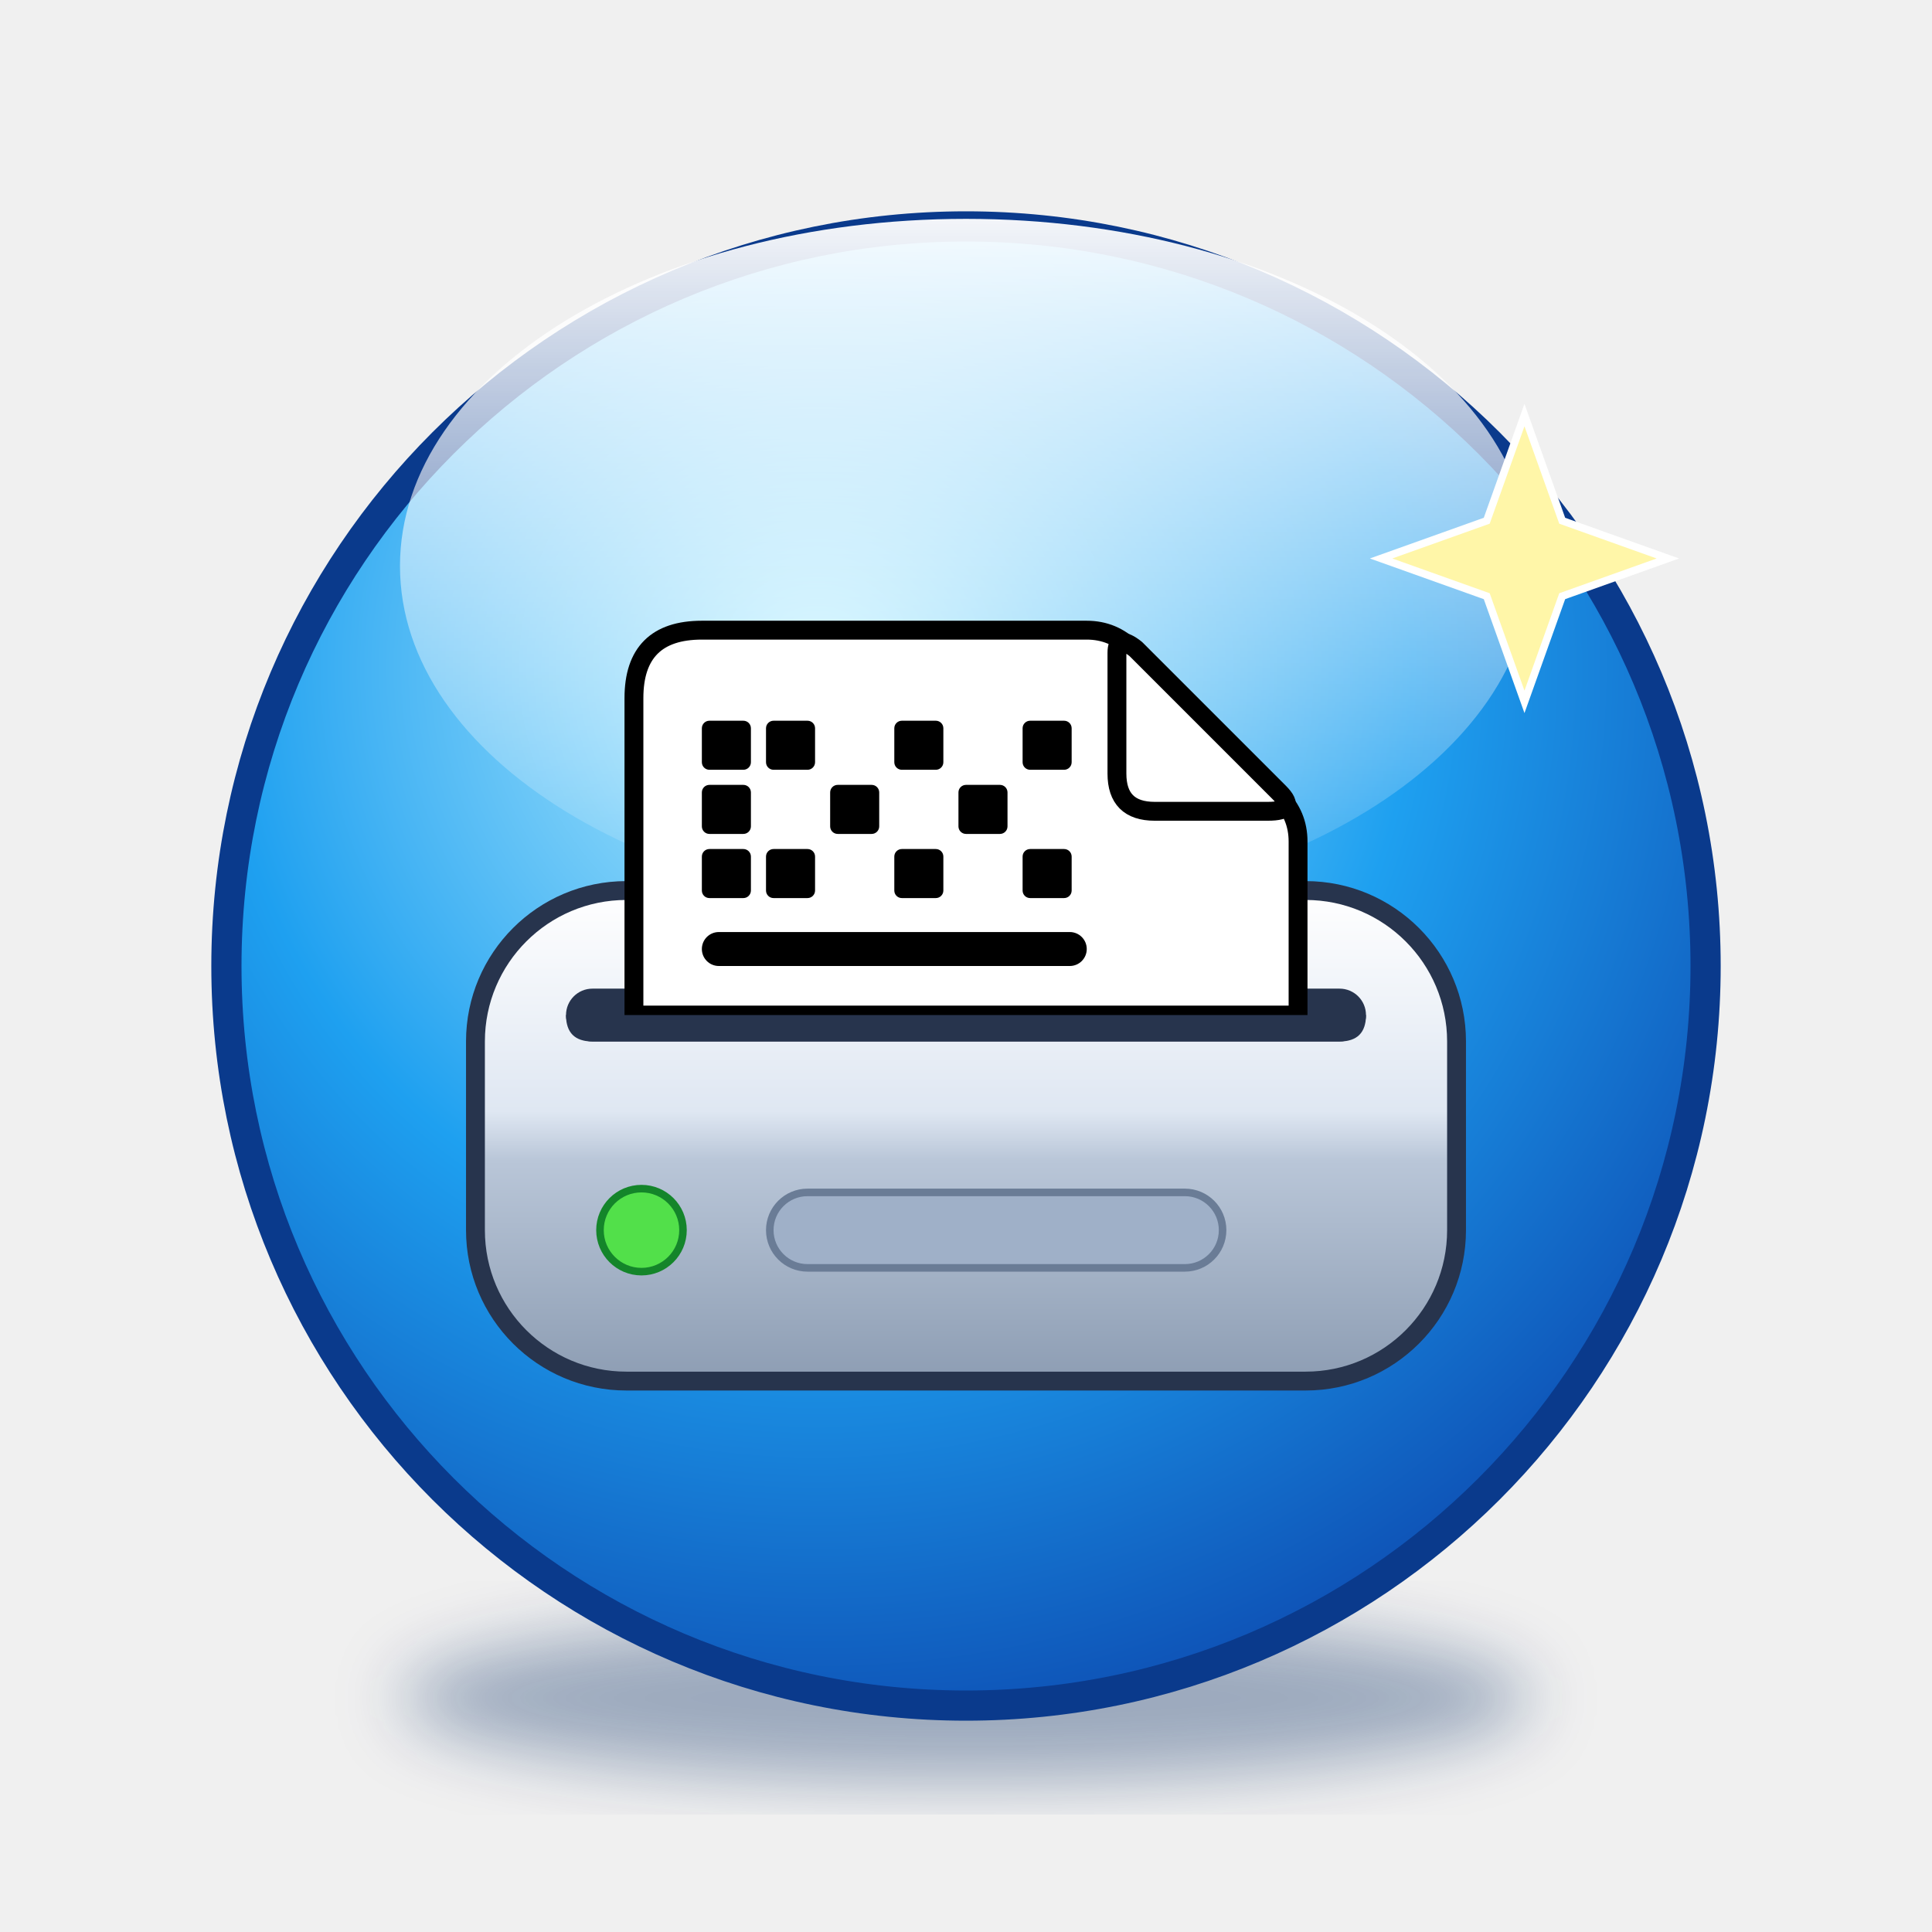
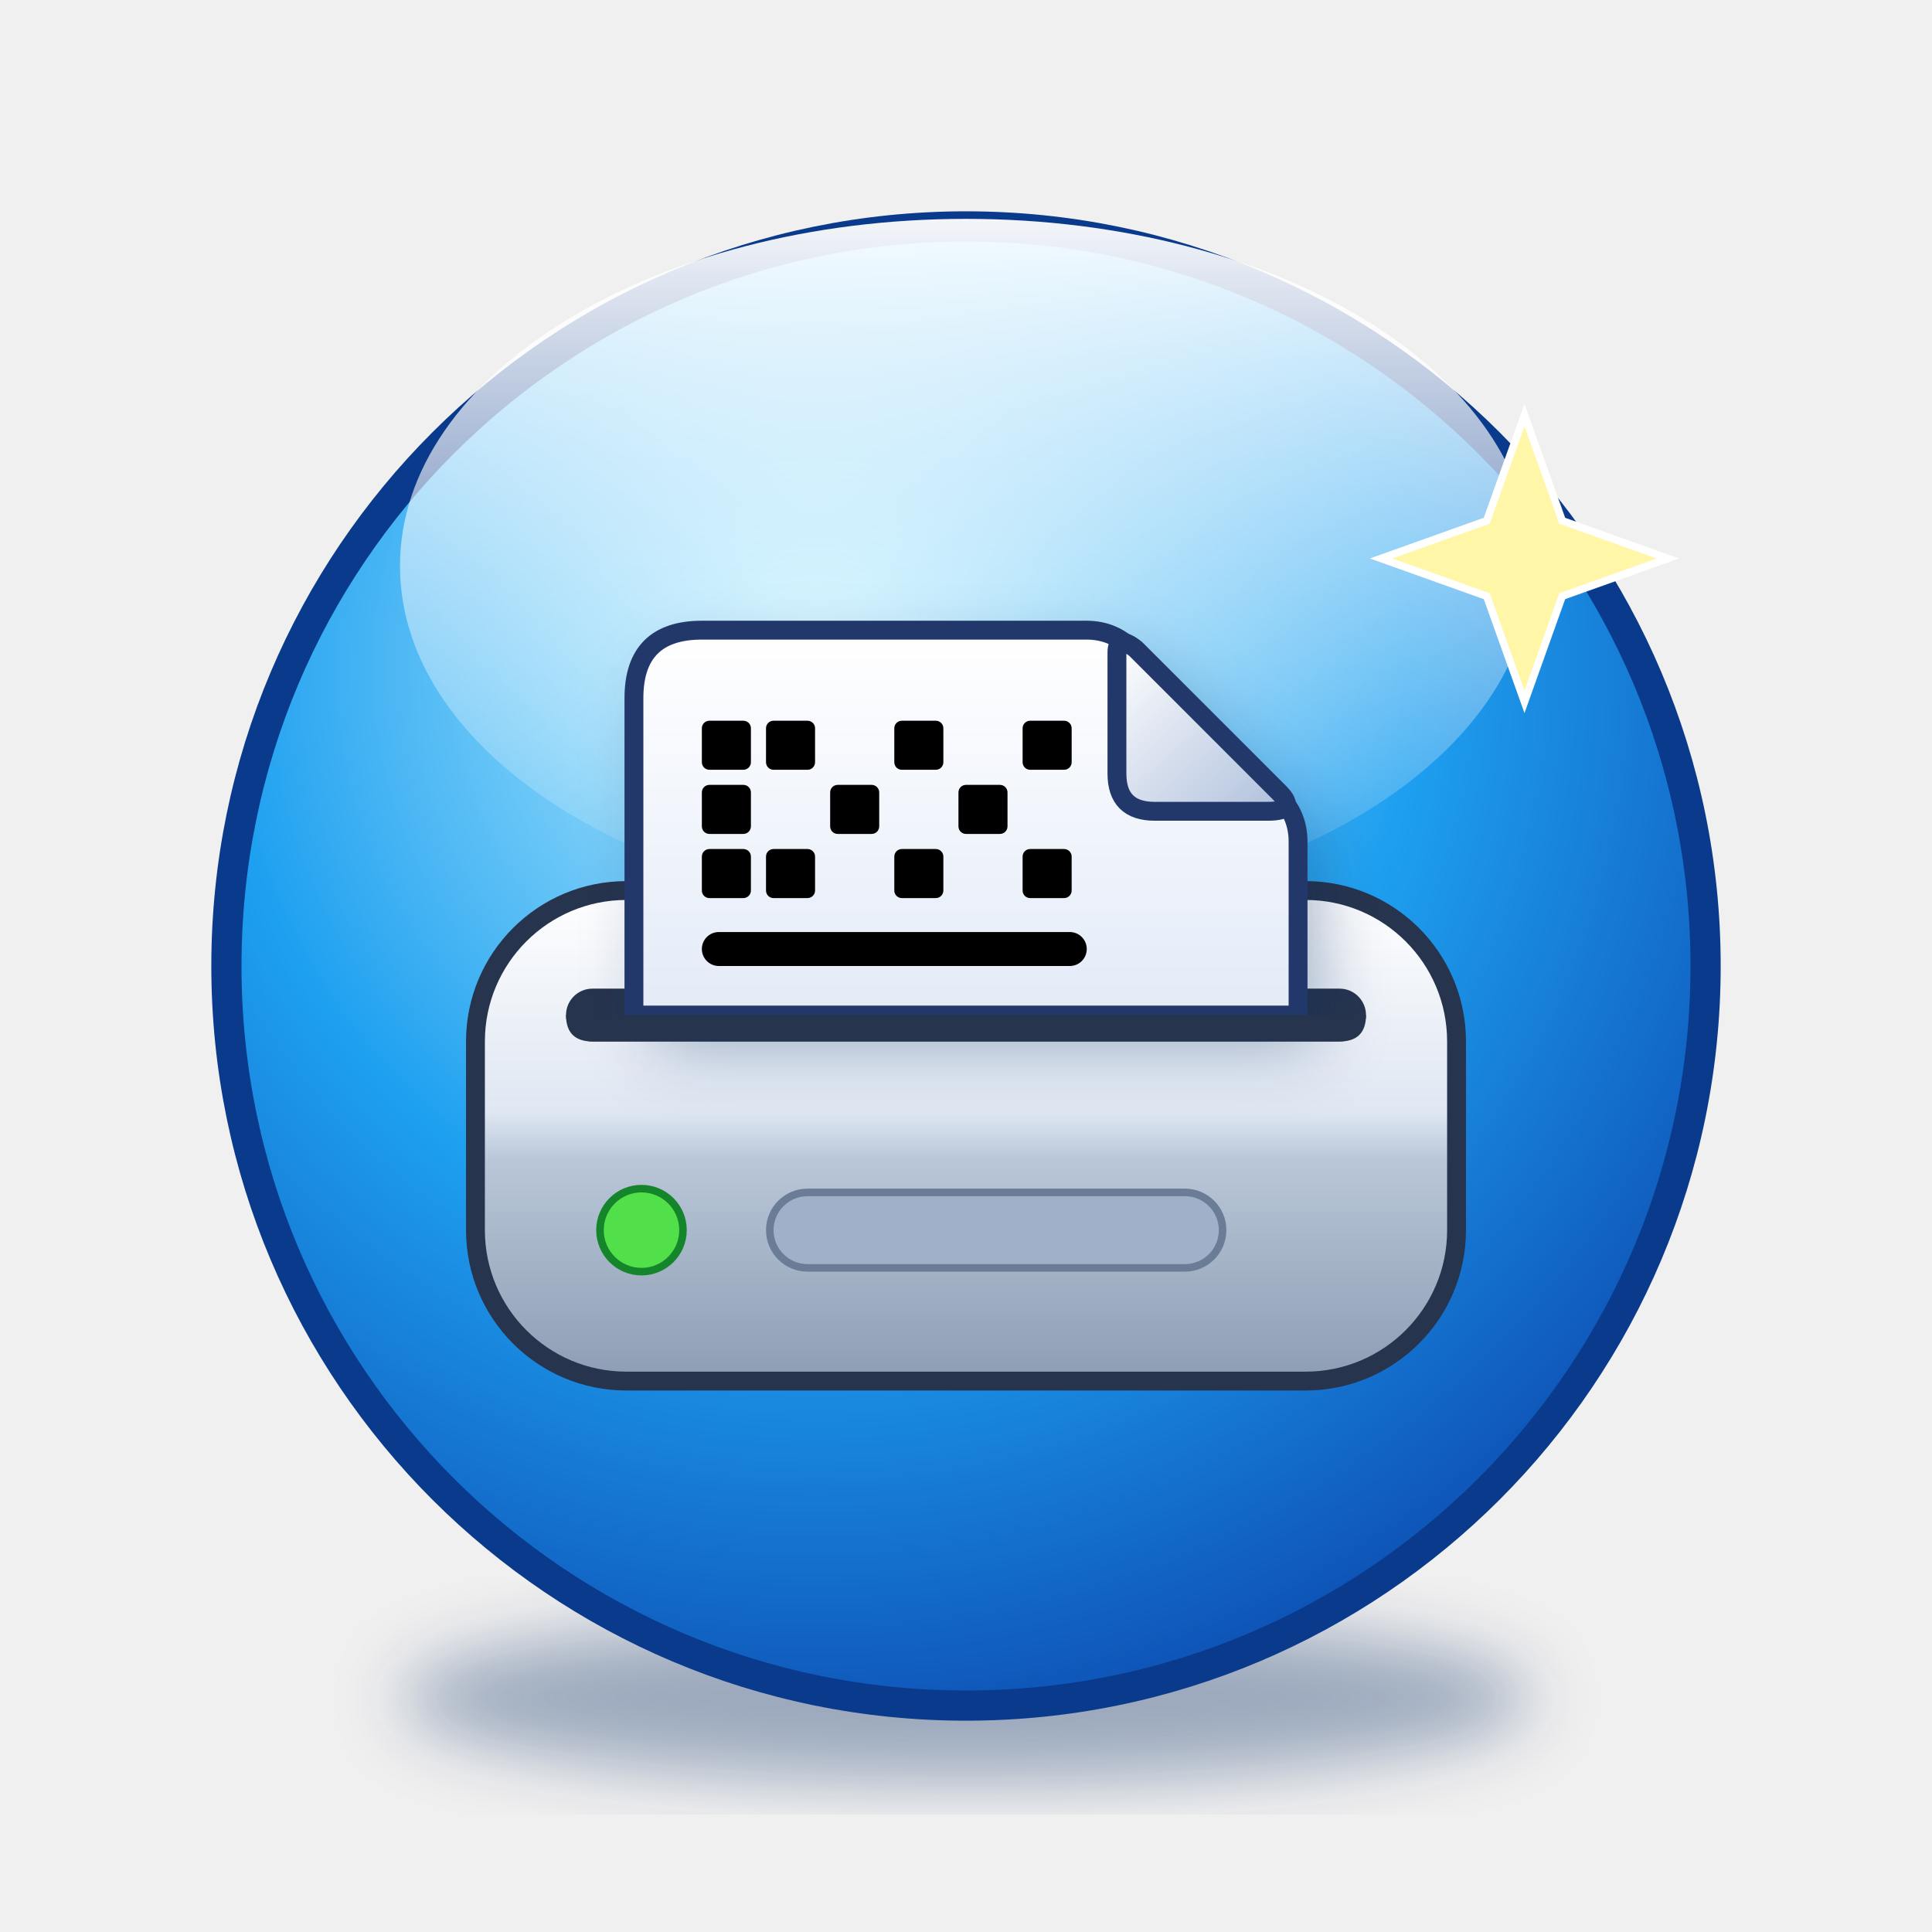
<svg xmlns="http://www.w3.org/2000/svg" viewBox="0 0 512 512" width="512" height="512">
  <defs>
    <linearGradient id="gloss" x1="0" y1="0" x2="0" y2="1">
      <stop offset="0" stop-color="#ffffff" stop-opacity="0.95" />
      <stop offset="1" stop-color="#ffffff" stop-opacity="0.05" />
    </linearGradient>
    <linearGradient id="chrome" x1="0" y1="0" x2="0" y2="1">
      <stop offset="0" stop-color="#ffffff" />
      <stop offset="0.45" stop-color="#dfe7f2" />
      <stop offset="0.55" stop-color="#b9c6d8" />
      <stop offset="1" stop-color="#8d9db3" />
+     </linearGradient>
+     <linearGradient id="paper" x1="0" y1="0" x2="0" y2="1">
+       <stop offset="0" stop-color="#ffffff" />
+       <stop offset="1" stop-color="#e3ebf8" />
+     </linearGradient>
+     <linearGradient id="fold" x1="0" y1="0" x2="1" y2="1">
+       <stop offset="0" stop-color="#ffffff" />
+       <stop offset="1" stop-color="#aebfdc" />
    </linearGradient>
    <radialGradient id="orb" cx="0.4" cy="0.3" r="0.8">
      <stop offset="0" stop-color="#bff1ff" />
      <stop offset="0.5" stop-color="#1ea0f0" />
      <stop offset="1" stop-color="#0a3fa8" />
    </radialGradient>
    <filter id="soft" x="-20%" y="-20%" width="140%" height="140%">
      <feGaussianBlur stdDeviation="9" />
    </filter>
  </defs>
  <ellipse cx="256" cy="450" rx="150" ry="22" fill="#06285f" opacity="0.35" filter="url(#soft)" />
  <circle cx="256" cy="256" r="196" fill="url(#orb)" stroke="#0a3a8c" stroke-width="8" />
  <ellipse cx="256" cy="150" rx="150" ry="92" fill="url(#gloss)" />
  <rect x="126" y="236" width="260" height="130" rx="40" fill="url(#chrome)" stroke="#27344d" stroke-width="5" />
  <rect x="150" y="262" width="212" height="14" rx="7" fill="#27344d" />
  <g transform="translate(0 7)">
-     <path d="M168 262 L168 178 Q168 160 186 160 L288 160 Q295 160 300 165 L339 204 Q344 209 344 216 L344 262 Z" fill="#ffffff" stroke="#000000" stroke-width="5" stroke-linejoin="round" />
+     <path d="M168 262 L168 178 Q168 160 186 160 L288 160 Q295 160 300 165 L339 204 Q344 209 344 216 L344 262 Z" fill="#06285f" opacity="0.35" filter="url(#soft)" transform="translate(5 8)" stroke="none" stroke-width="5" stroke-linejoin="round" />
+     <path d="M168 262 L168 178 Q168 160 186 160 L288 160 Q295 160 300 165 L339 204 Q344 209 344 216 L344 262 Z" fill="url(#paper)" stroke="#22386b" stroke-width="5" stroke-linejoin="round" />
    <g fill="#000000">
      <rect x="186" y="184" width="13" height="13" rx="2" />
      <rect x="203" y="184" width="13" height="13" rx="2" />
      <rect x="237" y="184" width="13" height="13" rx="2" />
      <rect x="271" y="184" width="13" height="13" rx="2" />
      <rect x="186" y="201" width="13" height="13" rx="2" />
      <rect x="220" y="201" width="13" height="13" rx="2" />
      <rect x="254" y="201" width="13" height="13" rx="2" />
      <rect x="186" y="218" width="13" height="13" rx="2" />
      <rect x="203" y="218" width="13" height="13" rx="2" />
      <rect x="237" y="218" width="13" height="13" rx="2" />
      <rect x="271" y="218" width="13" height="13" rx="2" />
    </g>
    <rect x="186" y="240" width="102" height="9" rx="4.5" fill="#000000" />
-     <path d="M296 166 L296 198 Q296 208 306 208 L336 208 Q344 208 339 203 L301 165 Q296 161 296 166 Z" fill="#ffffff" stroke="#000000" stroke-width="5" stroke-linejoin="round" />
+     <path d="M296 166 L296 198 Q296 208 306 208 L336 208 Q344 208 339 203 L301 165 Q296 161 296 166 Z" fill="url(#fold)" stroke="#22386b" stroke-width="5" stroke-linejoin="round" />
  </g>
  <path d="M150 269 H362 Q362 276 355 276 H157 Q150 276 150 269 Z" fill="#27344d" />
  <circle cx="170" cy="326" r="11" fill="#52e04a" stroke="#14852a" stroke-width="2" />
  <rect x="204" y="316" width="120" height="20" rx="10" fill="#9fb0c8" stroke="#6a7c96" stroke-width="2" />
  <path d="M404 110 l10 28 l28 10 l-28 10 l-10 28 l-10 -28 l-28 -10 l28 -10 Z" fill="#fff6a8" stroke="#ffffff" stroke-width="2" />
</svg>
